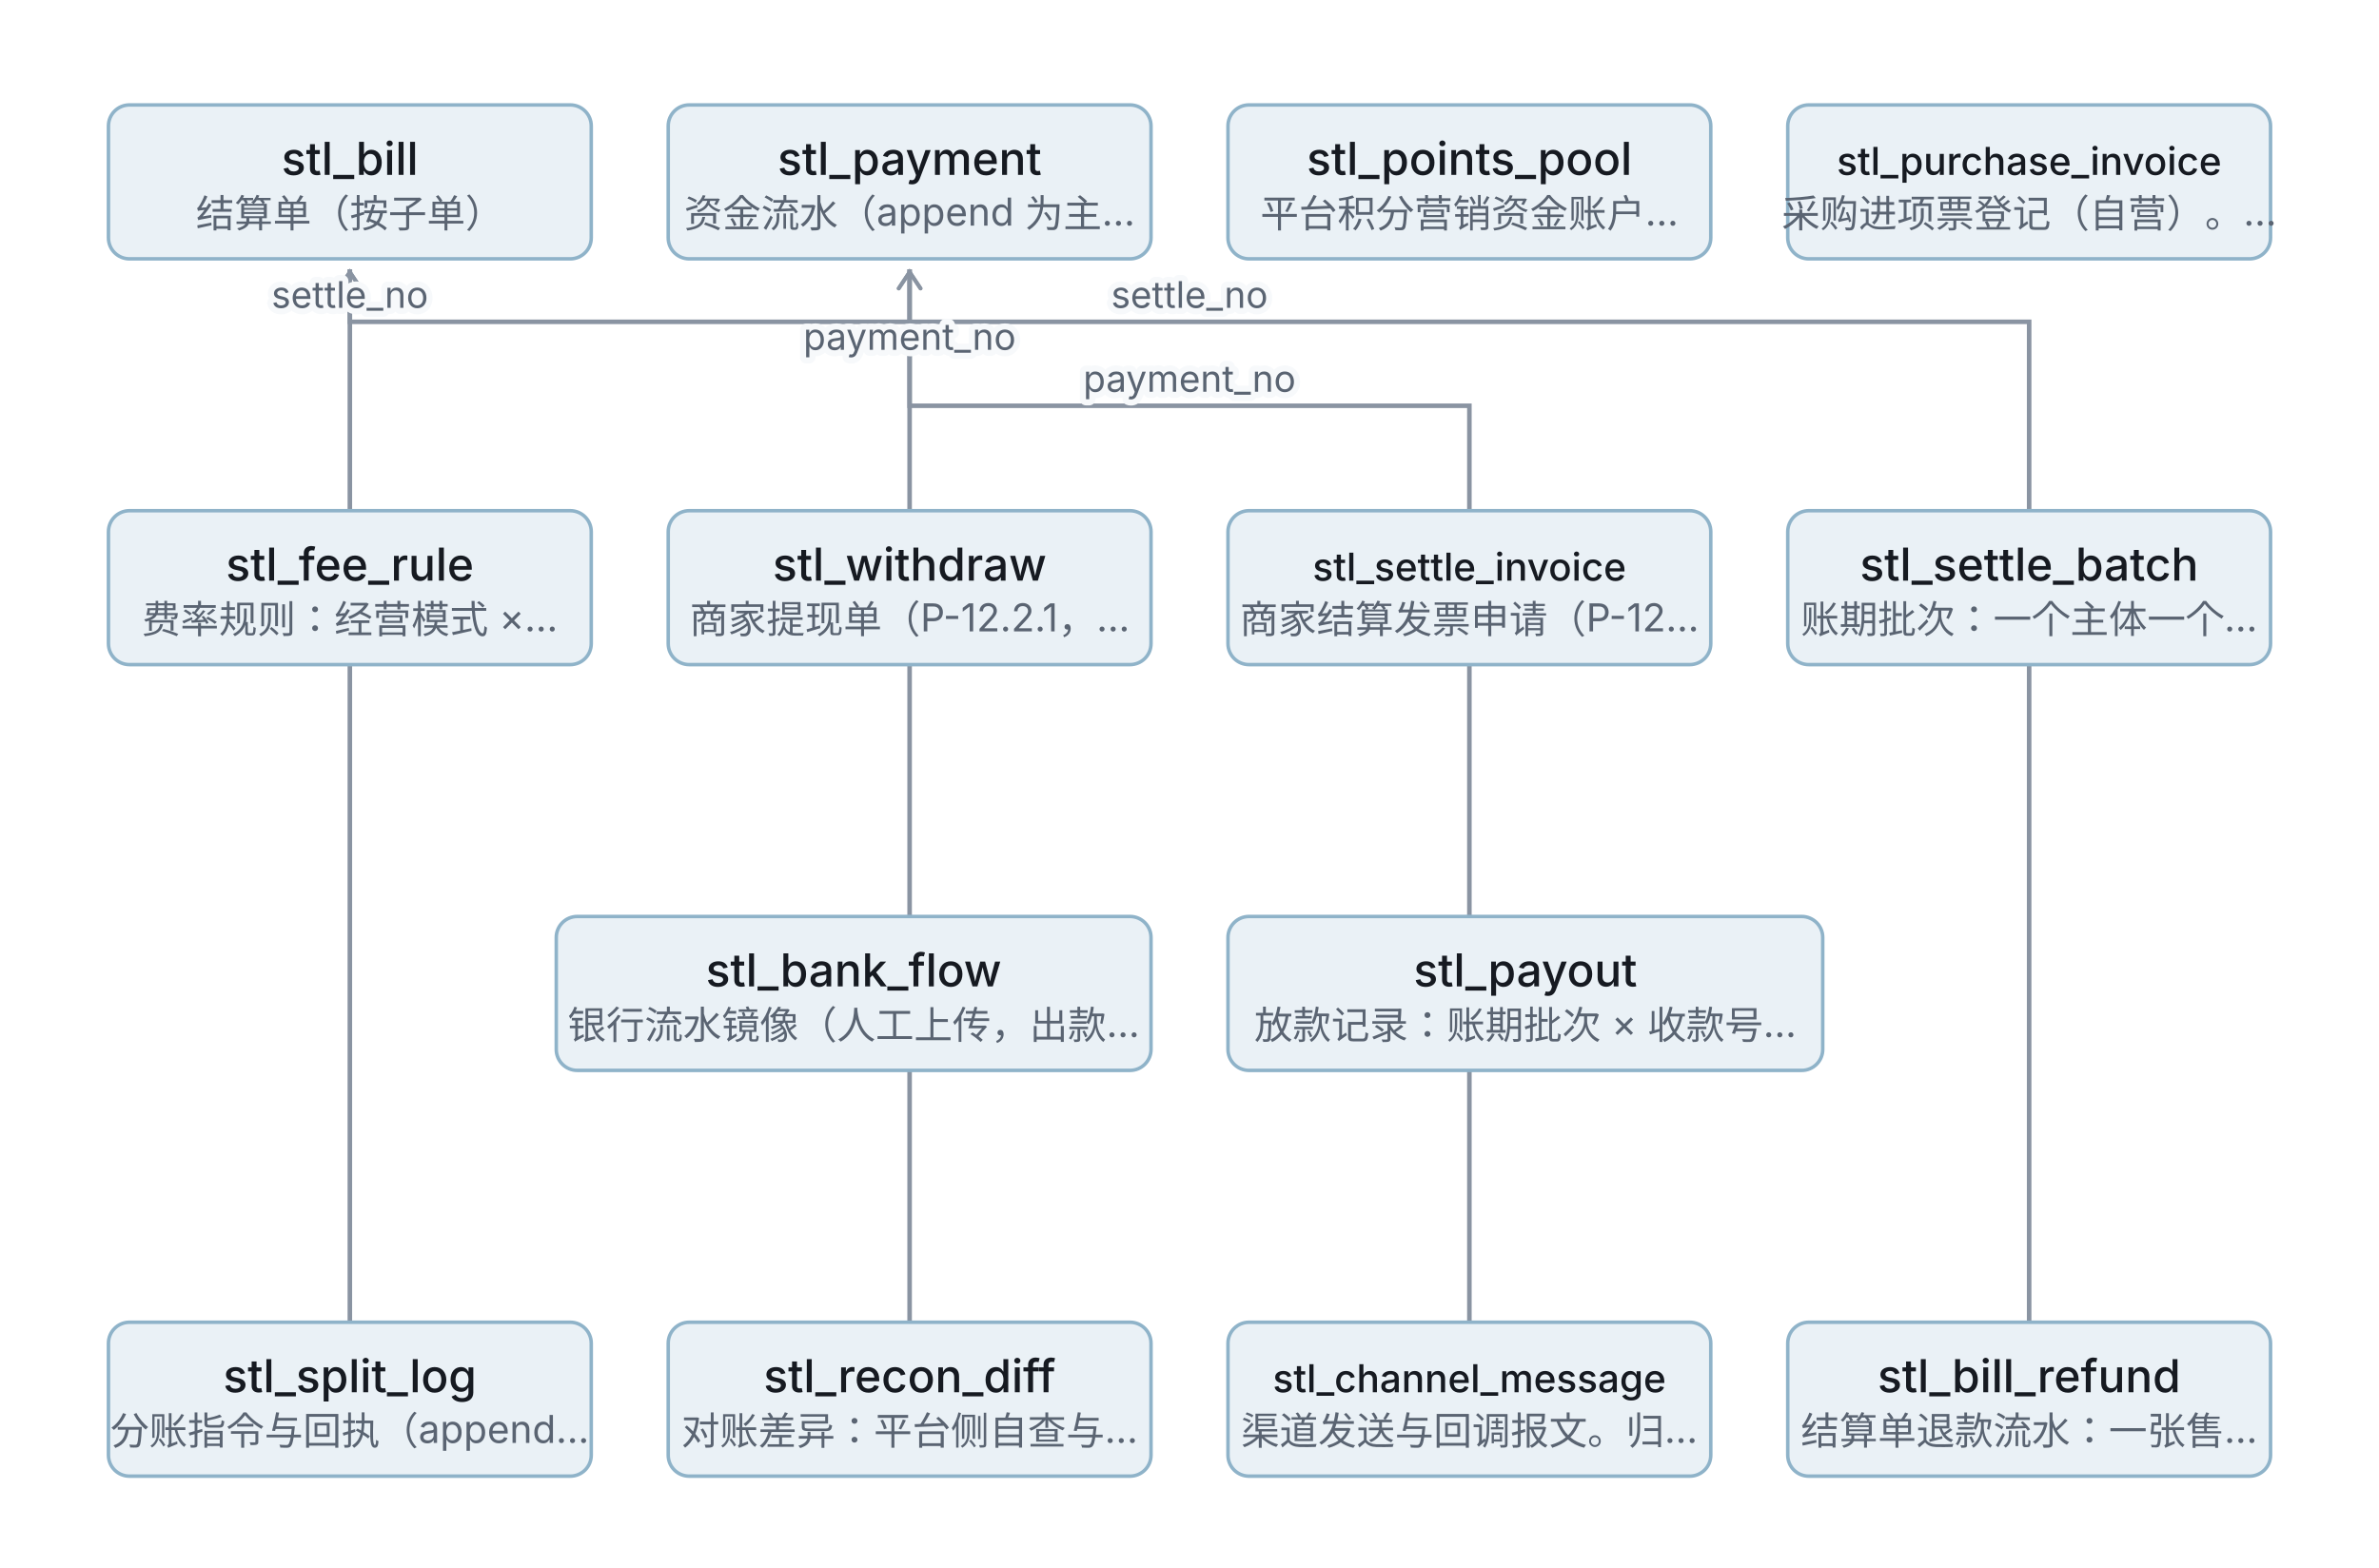
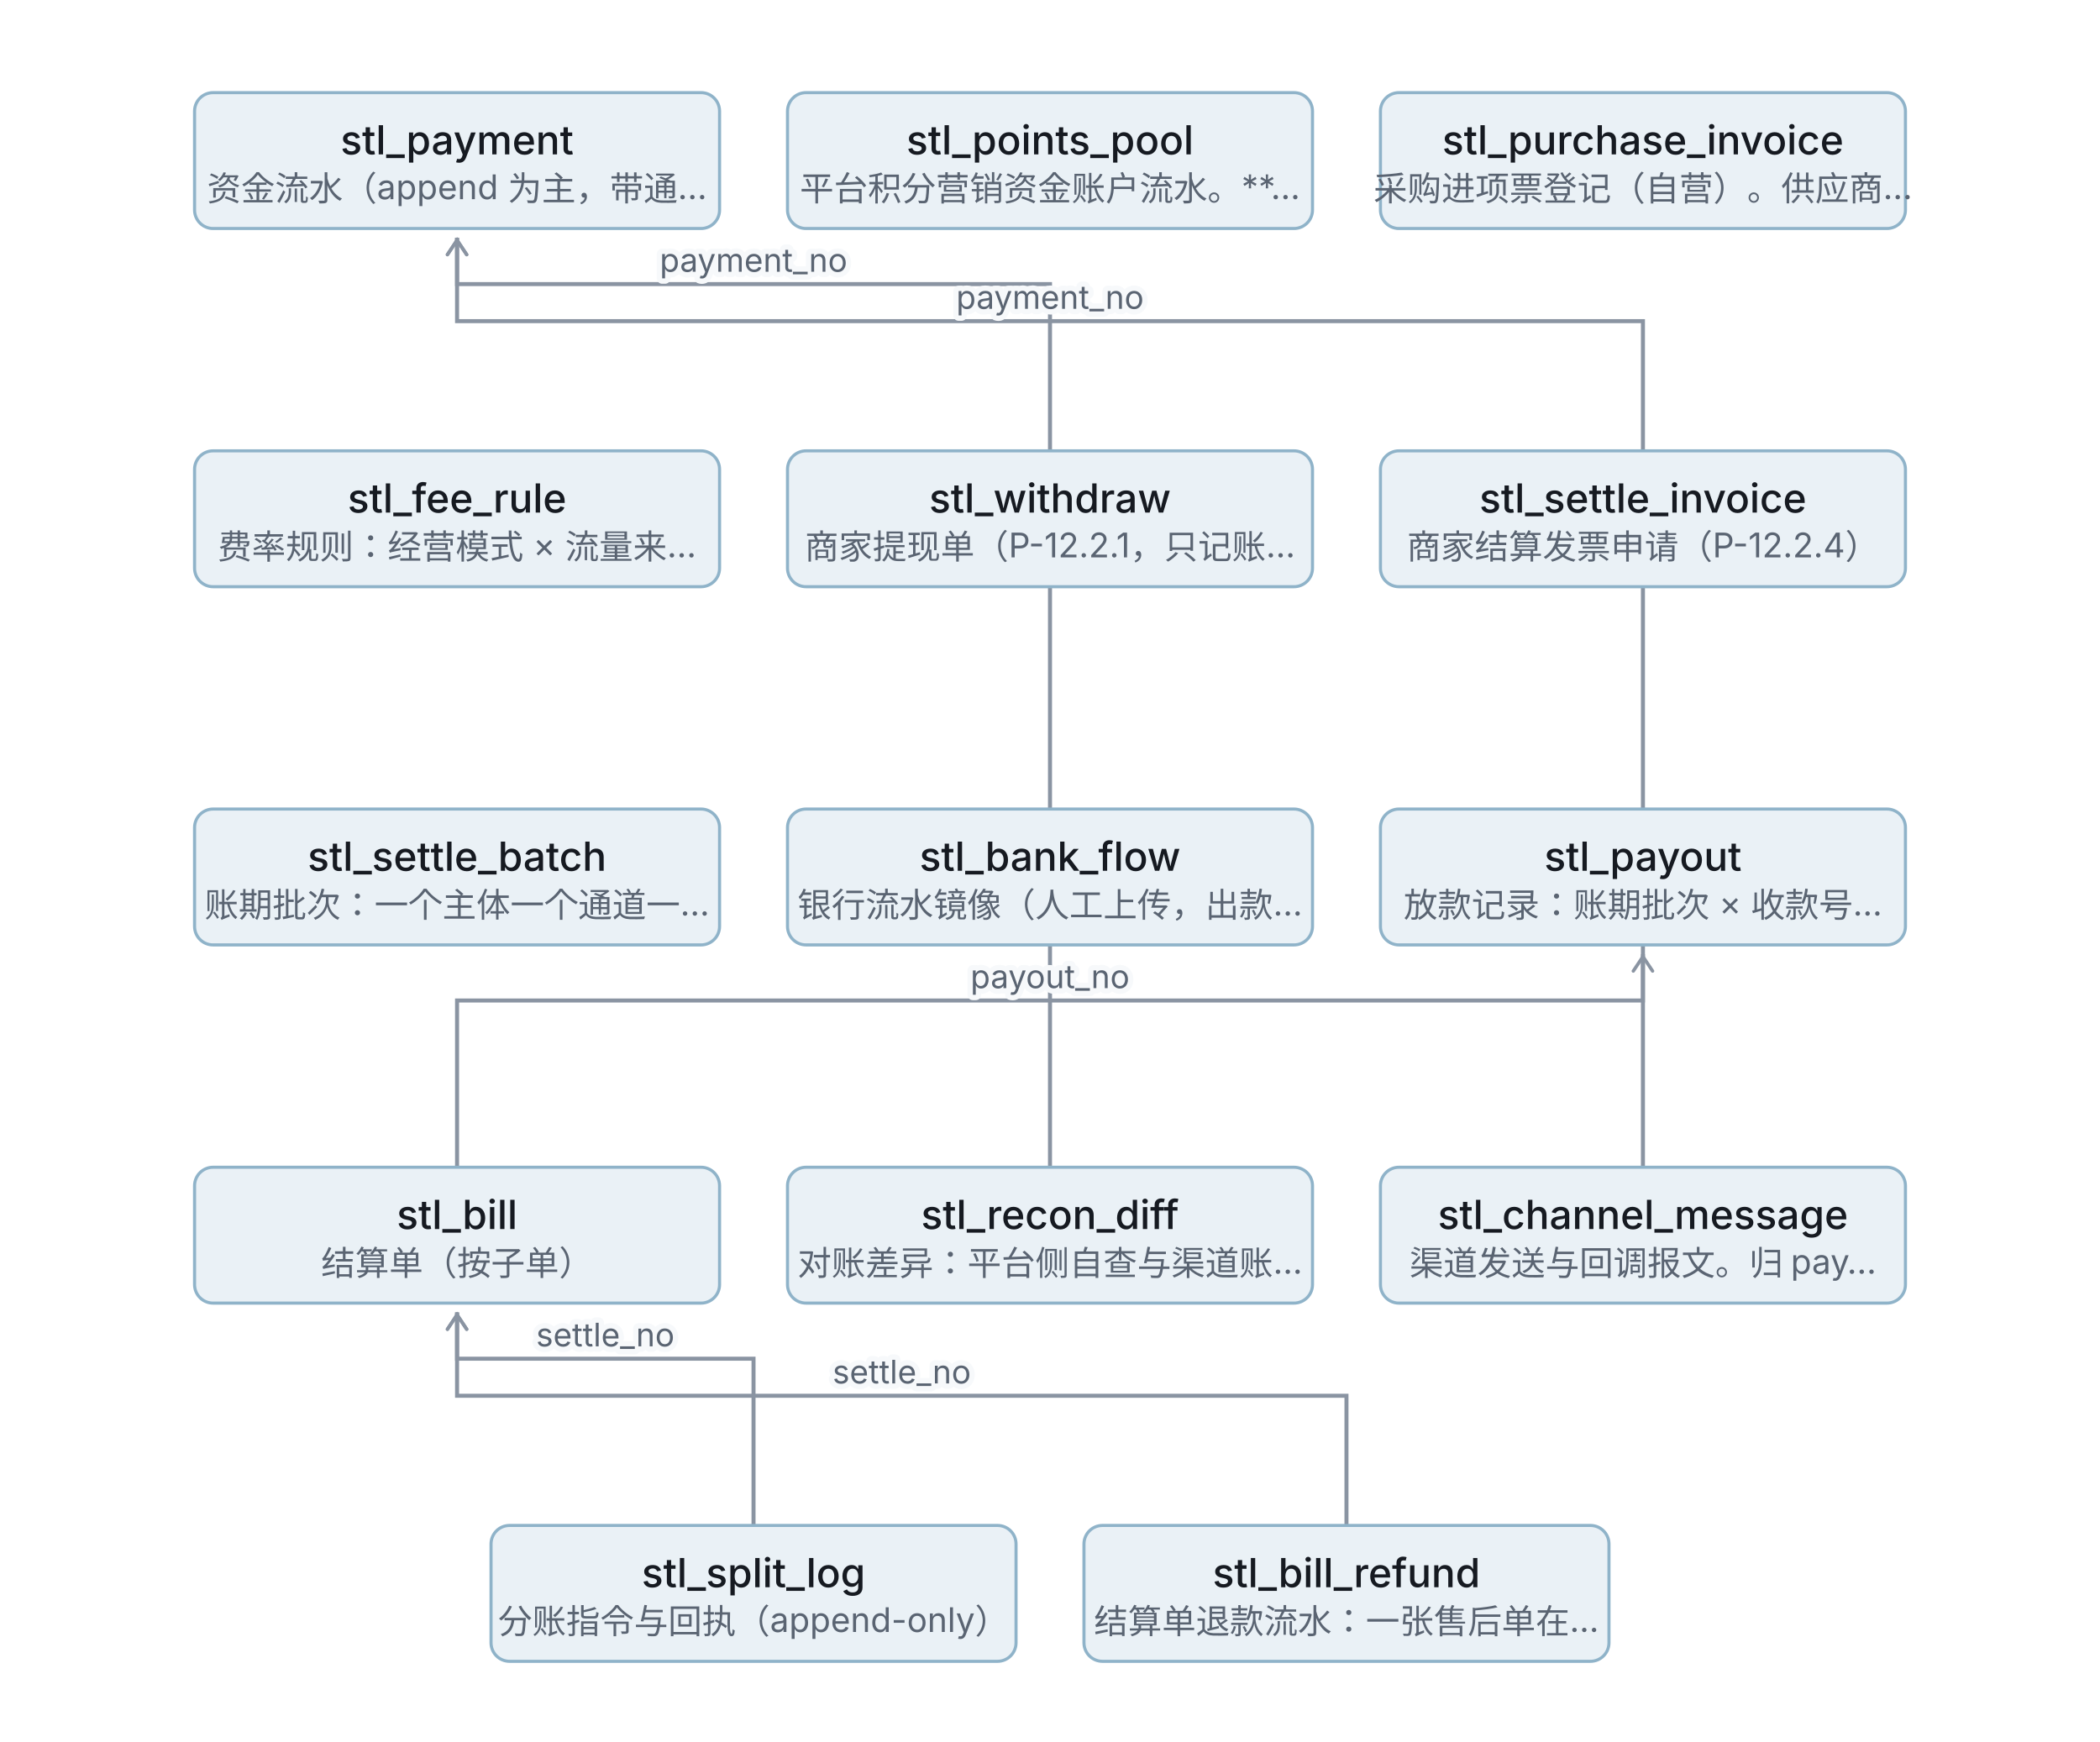
- <svg xmlns="http://www.w3.org/2000/svg" width="680" height="448" viewBox="0 0 680 448" role="img" font-family="system-ui,-apple-system,'PingFang SC',sans-serif">
+ <svg xmlns="http://www.w3.org/2000/svg" width="680" height="564" viewBox="0 0 680 564" role="img" font-family="system-ui,-apple-system,'PingFang SC',sans-serif">
  <defs>
    <marker id="a" viewBox="0 0 10 10" refX="9" refY="5" markerWidth="6" markerHeight="6" orient="auto-start-reverse">
      <path d="M2 1L8 5L2 9" fill="none" stroke="#8A94A2" stroke-width="1.4" stroke-linecap="round" />
    </marker>
    <style>.n{font-weight:500;fill:#161A21}.s{font-size:11px;fill:#5A6472}
.l{font-size:10.5px;fill:#5A6472;paint-order:stroke;stroke:#F7F9FB;stroke-width:3.5;stroke-linejoin:round}.b{font-size:11px;fill:#5A6472;letter-spacing:.1em}
.ar{stroke:#8A94A2;stroke-width:1.3;fill:none}</style>
  </defs>
-   <path class="ar" d="M100 378 L100 92 L100 92 L100 77" marker-end="url(#a)" />
-   <path class="ar" d="M260 378 L260 104 L260 104 L260 77" marker-end="url(#a)" />
-   <path class="ar" d="M420 378 L420 116 L260 116 L260 77" marker-end="url(#a)" />
-   <path class="ar" d="M580 378 L580 92 L100 92 L100 77" marker-end="url(#a)" />
-   <rect x="31" y="30" width="138" height="44" rx="6" fill="#EAF1F6" stroke="#8FB3C9" />
-   <text class="n" x="100" y="50" text-anchor="middle" font-size="13">stl_bill</text>
-   <text class="s" x="100" y="65" text-anchor="middle">结算单（按子单）</text>
-   <rect x="191" y="30" width="138" height="44" rx="6" fill="#EAF1F6" stroke="#8FB3C9" />
-   <text class="n" x="260" y="50" text-anchor="middle" font-size="13">stl_payment</text>
-   <text class="s" x="260" y="65" text-anchor="middle">资金流水（append 为主…</text>
-   <rect x="351" y="30" width="138" height="44" rx="6" fill="#EAF1F6" stroke="#8FB3C9" />
-   <text class="n" x="420" y="50" text-anchor="middle" font-size="13">stl_points_pool</text>
-   <text class="s" x="420" y="65" text-anchor="middle">平台积分营销资金账户…</text>
-   <rect x="511" y="30" width="138" height="44" rx="6" fill="#EAF1F6" stroke="#8FB3C9" />
-   <text class="n" x="580" y="50" text-anchor="middle" font-size="11">stl_purchase_invoice</text>
-   <text class="s" x="580" y="65" text-anchor="middle">采购进项票登记（自营）。…</text>
-   <rect x="31" y="146" width="138" height="44" rx="6" fill="#EAF1F6" stroke="#8FB3C9" />
-   <text class="n" x="100" y="166" text-anchor="middle" font-size="13">stl_fee_rule</text>
-   <text class="s" x="100" y="181" text-anchor="middle">费率规则：经营模式 ×…</text>
-   <rect x="191" y="146" width="138" height="44" rx="6" fill="#EAF1F6" stroke="#8FB3C9" />
-   <text class="n" x="260" y="166" text-anchor="middle" font-size="13">stl_withdraw</text>
-   <text class="s" x="260" y="181" text-anchor="middle">商家提现单（P-12.2.1，…</text>
-   <rect x="351" y="146" width="138" height="44" rx="6" fill="#EAF1F6" stroke="#8FB3C9" />
-   <text class="n" x="420" y="166" text-anchor="middle" font-size="11">stl_settle_invoice</text>
-   <text class="s" x="420" y="181" text-anchor="middle">商家结算发票申请（P-12…</text>
-   <rect x="511" y="146" width="138" height="44" rx="6" fill="#EAF1F6" stroke="#8FB3C9" />
-   <text class="n" x="580" y="166" text-anchor="middle" font-size="13">stl_settle_batch</text>
-   <text class="s" x="580" y="181" text-anchor="middle">账期批次：一个主体一个…</text>
-   <rect x="159" y="262" width="170" height="44" rx="6" fill="#EAF1F6" stroke="#8FB3C9" />
-   <text class="n" x="244" y="282" text-anchor="middle" font-size="13">stl_bank_flow</text>
-   <text class="s" x="244" y="297" text-anchor="middle">银行流水镜像（人工上传，出款…</text>
-   <rect x="351" y="262" width="170" height="44" rx="6" fill="#EAF1F6" stroke="#8FB3C9" />
-   <text class="n" x="436" y="282" text-anchor="middle" font-size="13">stl_payout</text>
-   <text class="s" x="436" y="297" text-anchor="middle">放款记录：账期批次 × 收款号…</text>
-   <rect x="31" y="378" width="138" height="44" rx="6" fill="#EAF1F6" stroke="#8FB3C9" />
-   <text class="n" x="100" y="398" text-anchor="middle" font-size="13">stl_split_log</text>
-   <text class="s" x="100" y="413" text-anchor="middle">分账指令与回执（append…</text>
-   <rect x="191" y="378" width="138" height="44" rx="6" fill="#EAF1F6" stroke="#8FB3C9" />
-   <text class="n" x="260" y="398" text-anchor="middle" font-size="13">stl_recon_diff</text>
-   <text class="s" x="260" y="413" text-anchor="middle">对账差异：平台侧自查与…</text>
-   <rect x="351" y="378" width="138" height="44" rx="6" fill="#EAF1F6" stroke="#8FB3C9" />
-   <text class="n" x="420" y="398" text-anchor="middle" font-size="11">stl_channel_message</text>
-   <text class="s" x="420" y="413" text-anchor="middle">渠道发送与回调报文。归…</text>
-   <rect x="511" y="378" width="138" height="44" rx="6" fill="#EAF1F6" stroke="#8FB3C9" />
-   <text class="n" x="580" y="398" text-anchor="middle" font-size="13">stl_bill_refund</text>
-   <text class="s" x="580" y="413" text-anchor="middle">结算单退款流水：一张售…</text>
-   <text class="l" x="100" y="88" text-anchor="middle">settle_no</text>
-   <text class="l" x="260" y="100" text-anchor="middle">payment_no</text>
-   <text class="l" x="340" y="112" text-anchor="middle">payment_no</text>
-   <text class="l" x="340" y="88" text-anchor="middle">settle_no</text>
+   <path class="ar" d="M148 378 L148 324 L532 324 L532 309" marker-end="url(#a)" />
+   <path class="ar" d="M244 494 L244 440 L148 440 L148 425" marker-end="url(#a)" />
+   <path class="ar" d="M340 378 L340 92 L148 92 L148 77" marker-end="url(#a)" />
+   <path class="ar" d="M532 378 L532 104 L148 104 L148 77" marker-end="url(#a)" />
+   <path class="ar" d="M436 494 L436 452 L148 452 L148 425" marker-end="url(#a)" />
+   <rect x="63" y="30" width="170" height="44" rx="6" fill="#EAF1F6" stroke="#8FB3C9" />
+   <text class="n" x="148" y="50" text-anchor="middle" font-size="13">stl_payment</text>
+   <text class="s" x="148" y="65" text-anchor="middle">资金流水（append 为主，带通…</text>
+   <rect x="255" y="30" width="170" height="44" rx="6" fill="#EAF1F6" stroke="#8FB3C9" />
+   <text class="n" x="340" y="50" text-anchor="middle" font-size="13">stl_points_pool</text>
+   <text class="s" x="340" y="65" text-anchor="middle">平台积分营销资金账户流水。**…</text>
+   <rect x="447" y="30" width="170" height="44" rx="6" fill="#EAF1F6" stroke="#8FB3C9" />
+   <text class="n" x="532" y="50" text-anchor="middle" font-size="13">stl_purchase_invoice</text>
+   <text class="s" x="532" y="65" text-anchor="middle">采购进项票登记（自营）。供应商…</text>
+   <rect x="63" y="146" width="170" height="44" rx="6" fill="#EAF1F6" stroke="#8FB3C9" />
+   <text class="n" x="148" y="166" text-anchor="middle" font-size="13">stl_fee_rule</text>
+   <text class="s" x="148" y="181" text-anchor="middle">费率规则：经营模式 × 流量来…</text>
+   <rect x="255" y="146" width="170" height="44" rx="6" fill="#EAF1F6" stroke="#8FB3C9" />
+   <text class="n" x="340" y="166" text-anchor="middle" font-size="13">stl_withdraw</text>
+   <text class="s" x="340" y="181" text-anchor="middle">商家提现单（P-12.2.1，只记账…</text>
+   <rect x="447" y="146" width="170" height="44" rx="6" fill="#EAF1F6" stroke="#8FB3C9" />
+   <text class="n" x="532" y="166" text-anchor="middle" font-size="13">stl_settle_invoice</text>
+   <text class="s" x="532" y="181" text-anchor="middle">商家结算发票申请（P-12.2.4）</text>
+   <rect x="63" y="262" width="170" height="44" rx="6" fill="#EAF1F6" stroke="#8FB3C9" />
+   <text class="n" x="148" y="282" text-anchor="middle" font-size="13">stl_settle_batch</text>
+   <text class="s" x="148" y="297" text-anchor="middle">账期批次：一个主体一个通道一…</text>
+   <rect x="255" y="262" width="170" height="44" rx="6" fill="#EAF1F6" stroke="#8FB3C9" />
+   <text class="n" x="340" y="282" text-anchor="middle" font-size="13">stl_bank_flow</text>
+   <text class="s" x="340" y="297" text-anchor="middle">银行流水镜像（人工上传，出款…</text>
+   <rect x="447" y="262" width="170" height="44" rx="6" fill="#EAF1F6" stroke="#8FB3C9" />
+   <text class="n" x="532" y="282" text-anchor="middle" font-size="13">stl_payout</text>
+   <text class="s" x="532" y="297" text-anchor="middle">放款记录：账期批次 × 收款号…</text>
+   <rect x="63" y="378" width="170" height="44" rx="6" fill="#EAF1F6" stroke="#8FB3C9" />
+   <text class="n" x="148" y="398" text-anchor="middle" font-size="13">stl_bill</text>
+   <text class="s" x="148" y="413" text-anchor="middle">结算单（按子单）</text>
+   <rect x="255" y="378" width="170" height="44" rx="6" fill="#EAF1F6" stroke="#8FB3C9" />
+   <text class="n" x="340" y="398" text-anchor="middle" font-size="13">stl_recon_diff</text>
+   <text class="s" x="340" y="413" text-anchor="middle">对账差异：平台侧自查与渠道账…</text>
+   <rect x="447" y="378" width="170" height="44" rx="6" fill="#EAF1F6" stroke="#8FB3C9" />
+   <text class="n" x="532" y="398" text-anchor="middle" font-size="13">stl_channel_message</text>
+   <text class="s" x="532" y="413" text-anchor="middle">渠道发送与回调报文。归 pay…</text>
+   <rect x="159" y="494" width="170" height="44" rx="6" fill="#EAF1F6" stroke="#8FB3C9" />
+   <text class="n" x="244" y="514" text-anchor="middle" font-size="13">stl_split_log</text>
+   <text class="s" x="244" y="529" text-anchor="middle">分账指令与回执（append-only）</text>
+   <rect x="351" y="494" width="170" height="44" rx="6" fill="#EAF1F6" stroke="#8FB3C9" />
+   <text class="n" x="436" y="514" text-anchor="middle" font-size="13">stl_bill_refund</text>
+   <text class="s" x="436" y="529" text-anchor="middle">结算单退款流水：一张售后单在…</text>
+   <text class="l" x="340" y="320" text-anchor="middle">payout_no</text>
+   <text class="l" x="196" y="436" text-anchor="middle">settle_no</text>
+   <text class="l" x="244" y="88" text-anchor="middle">payment_no</text>
+   <text class="l" x="340" y="100" text-anchor="middle">payment_no</text>
+   <text class="l" x="292" y="448" text-anchor="middle">settle_no</text>
</svg>
